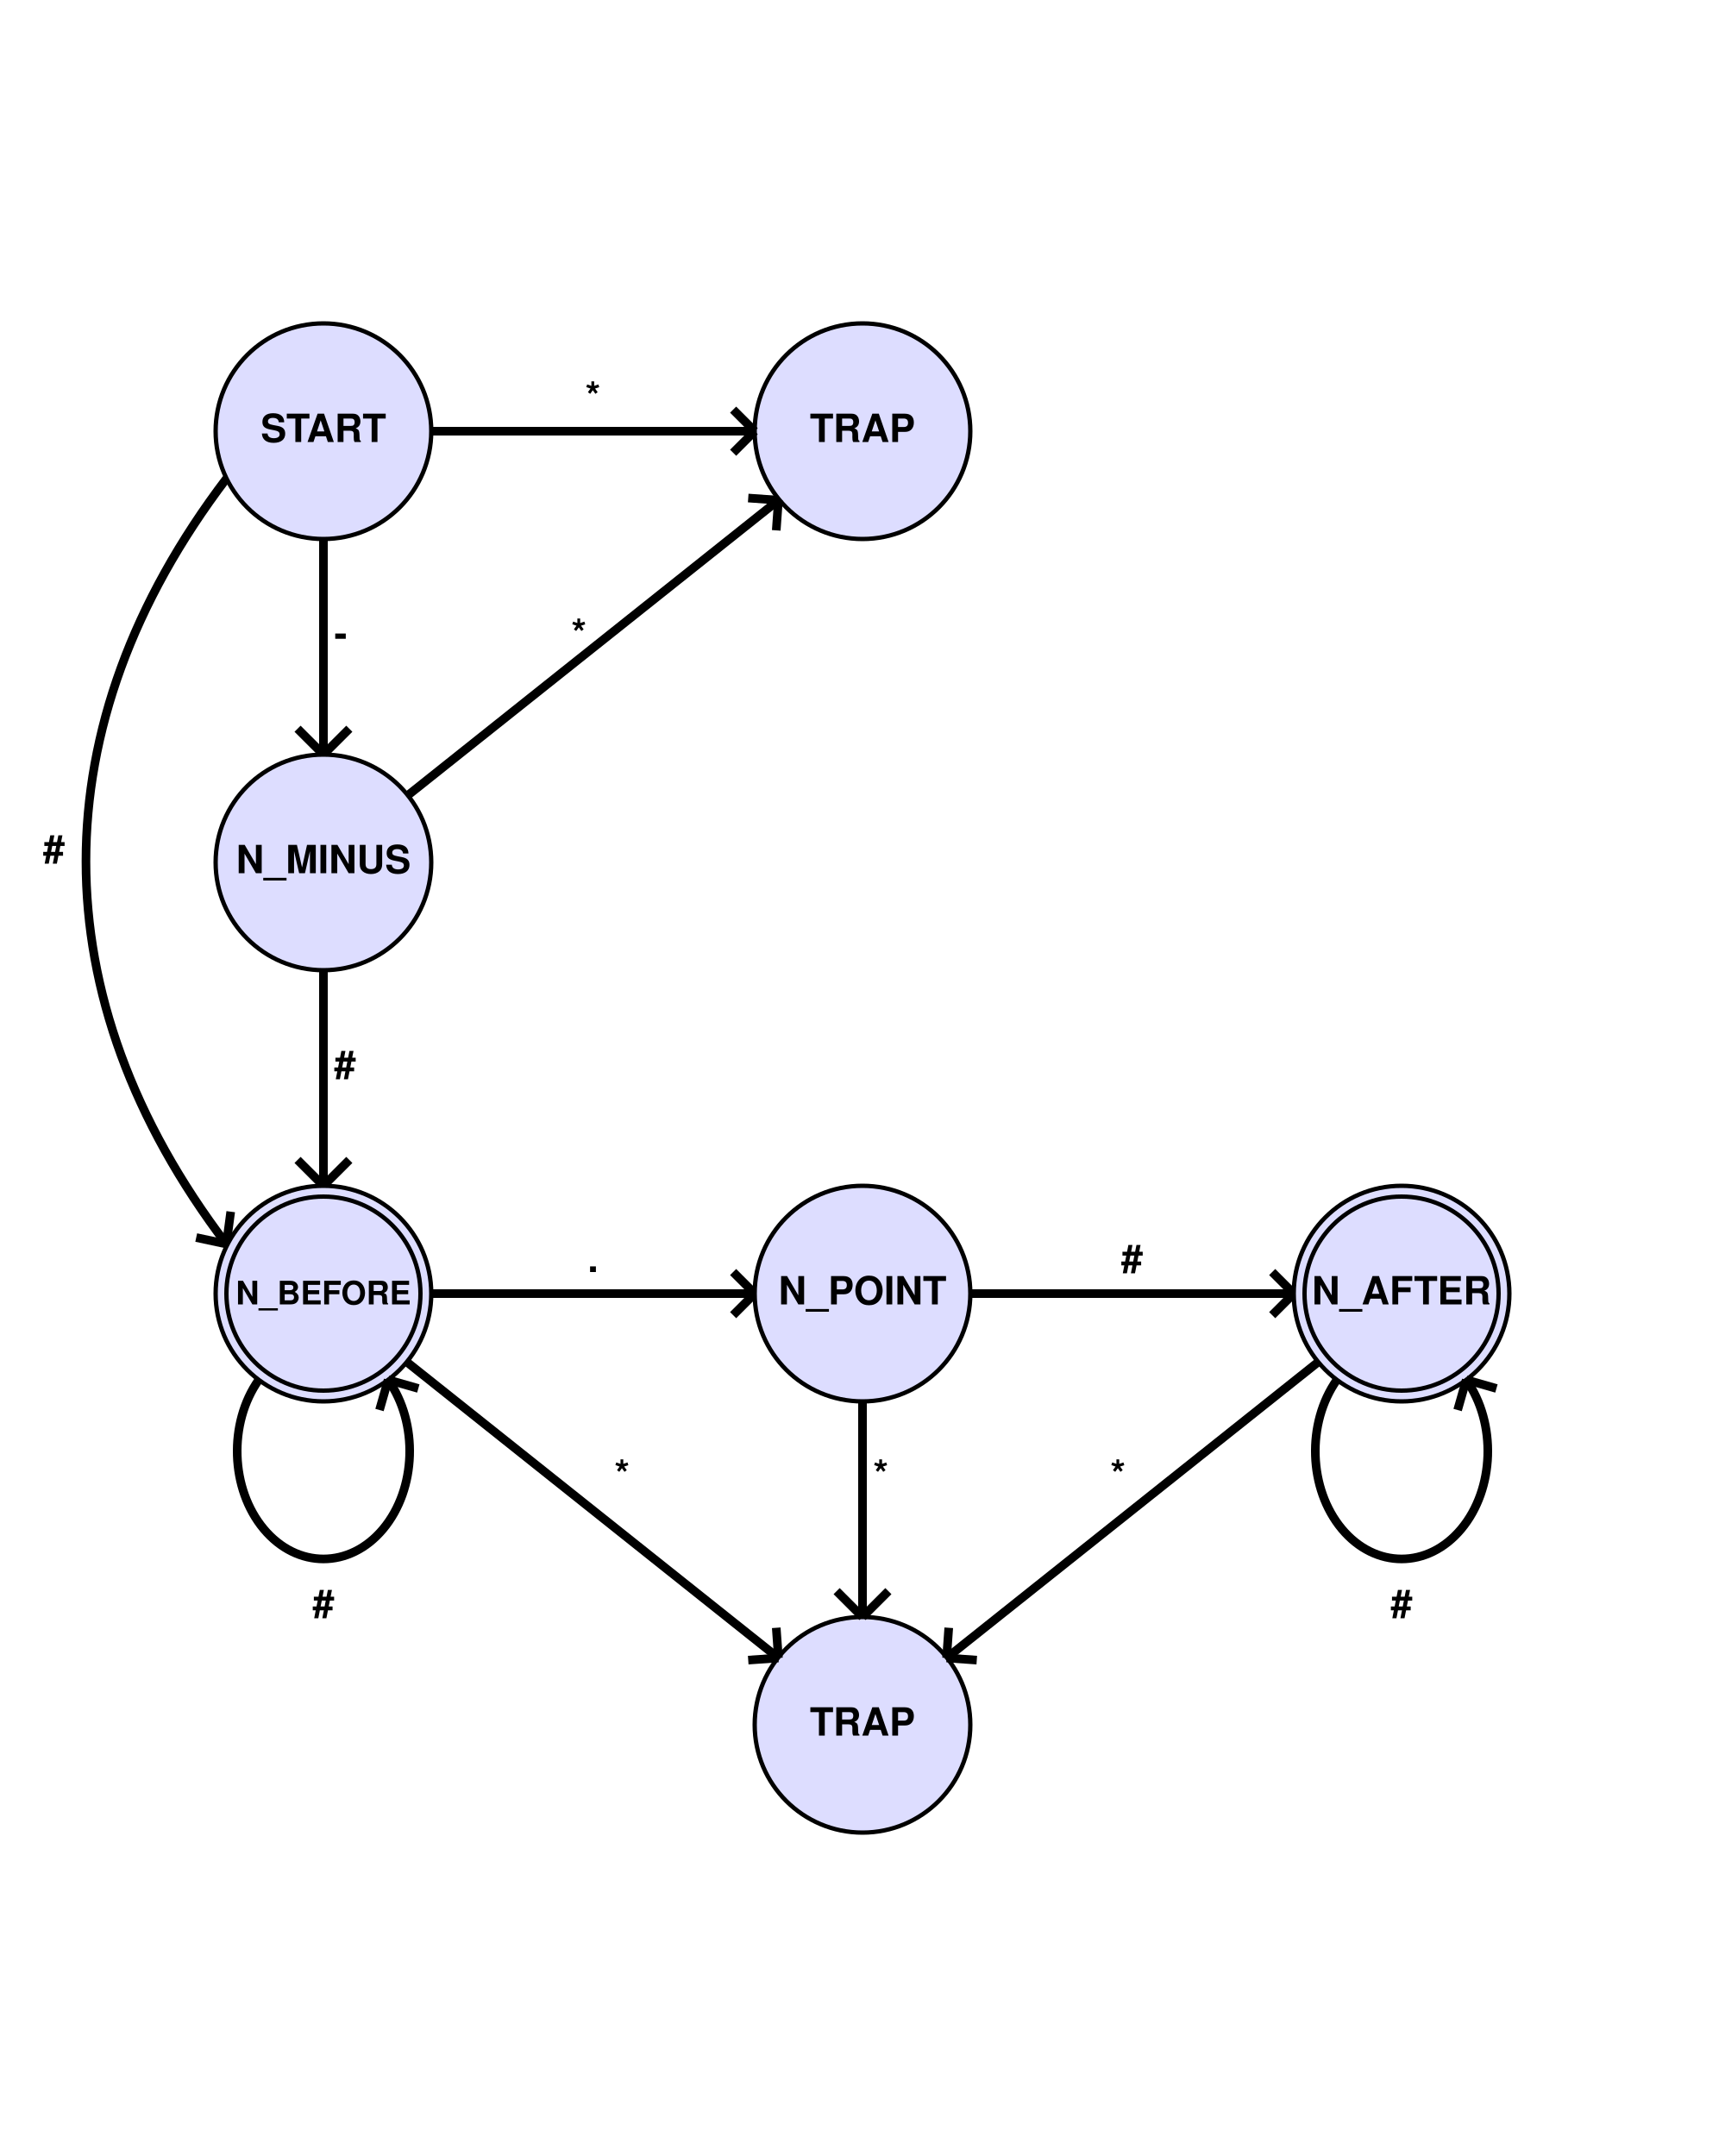
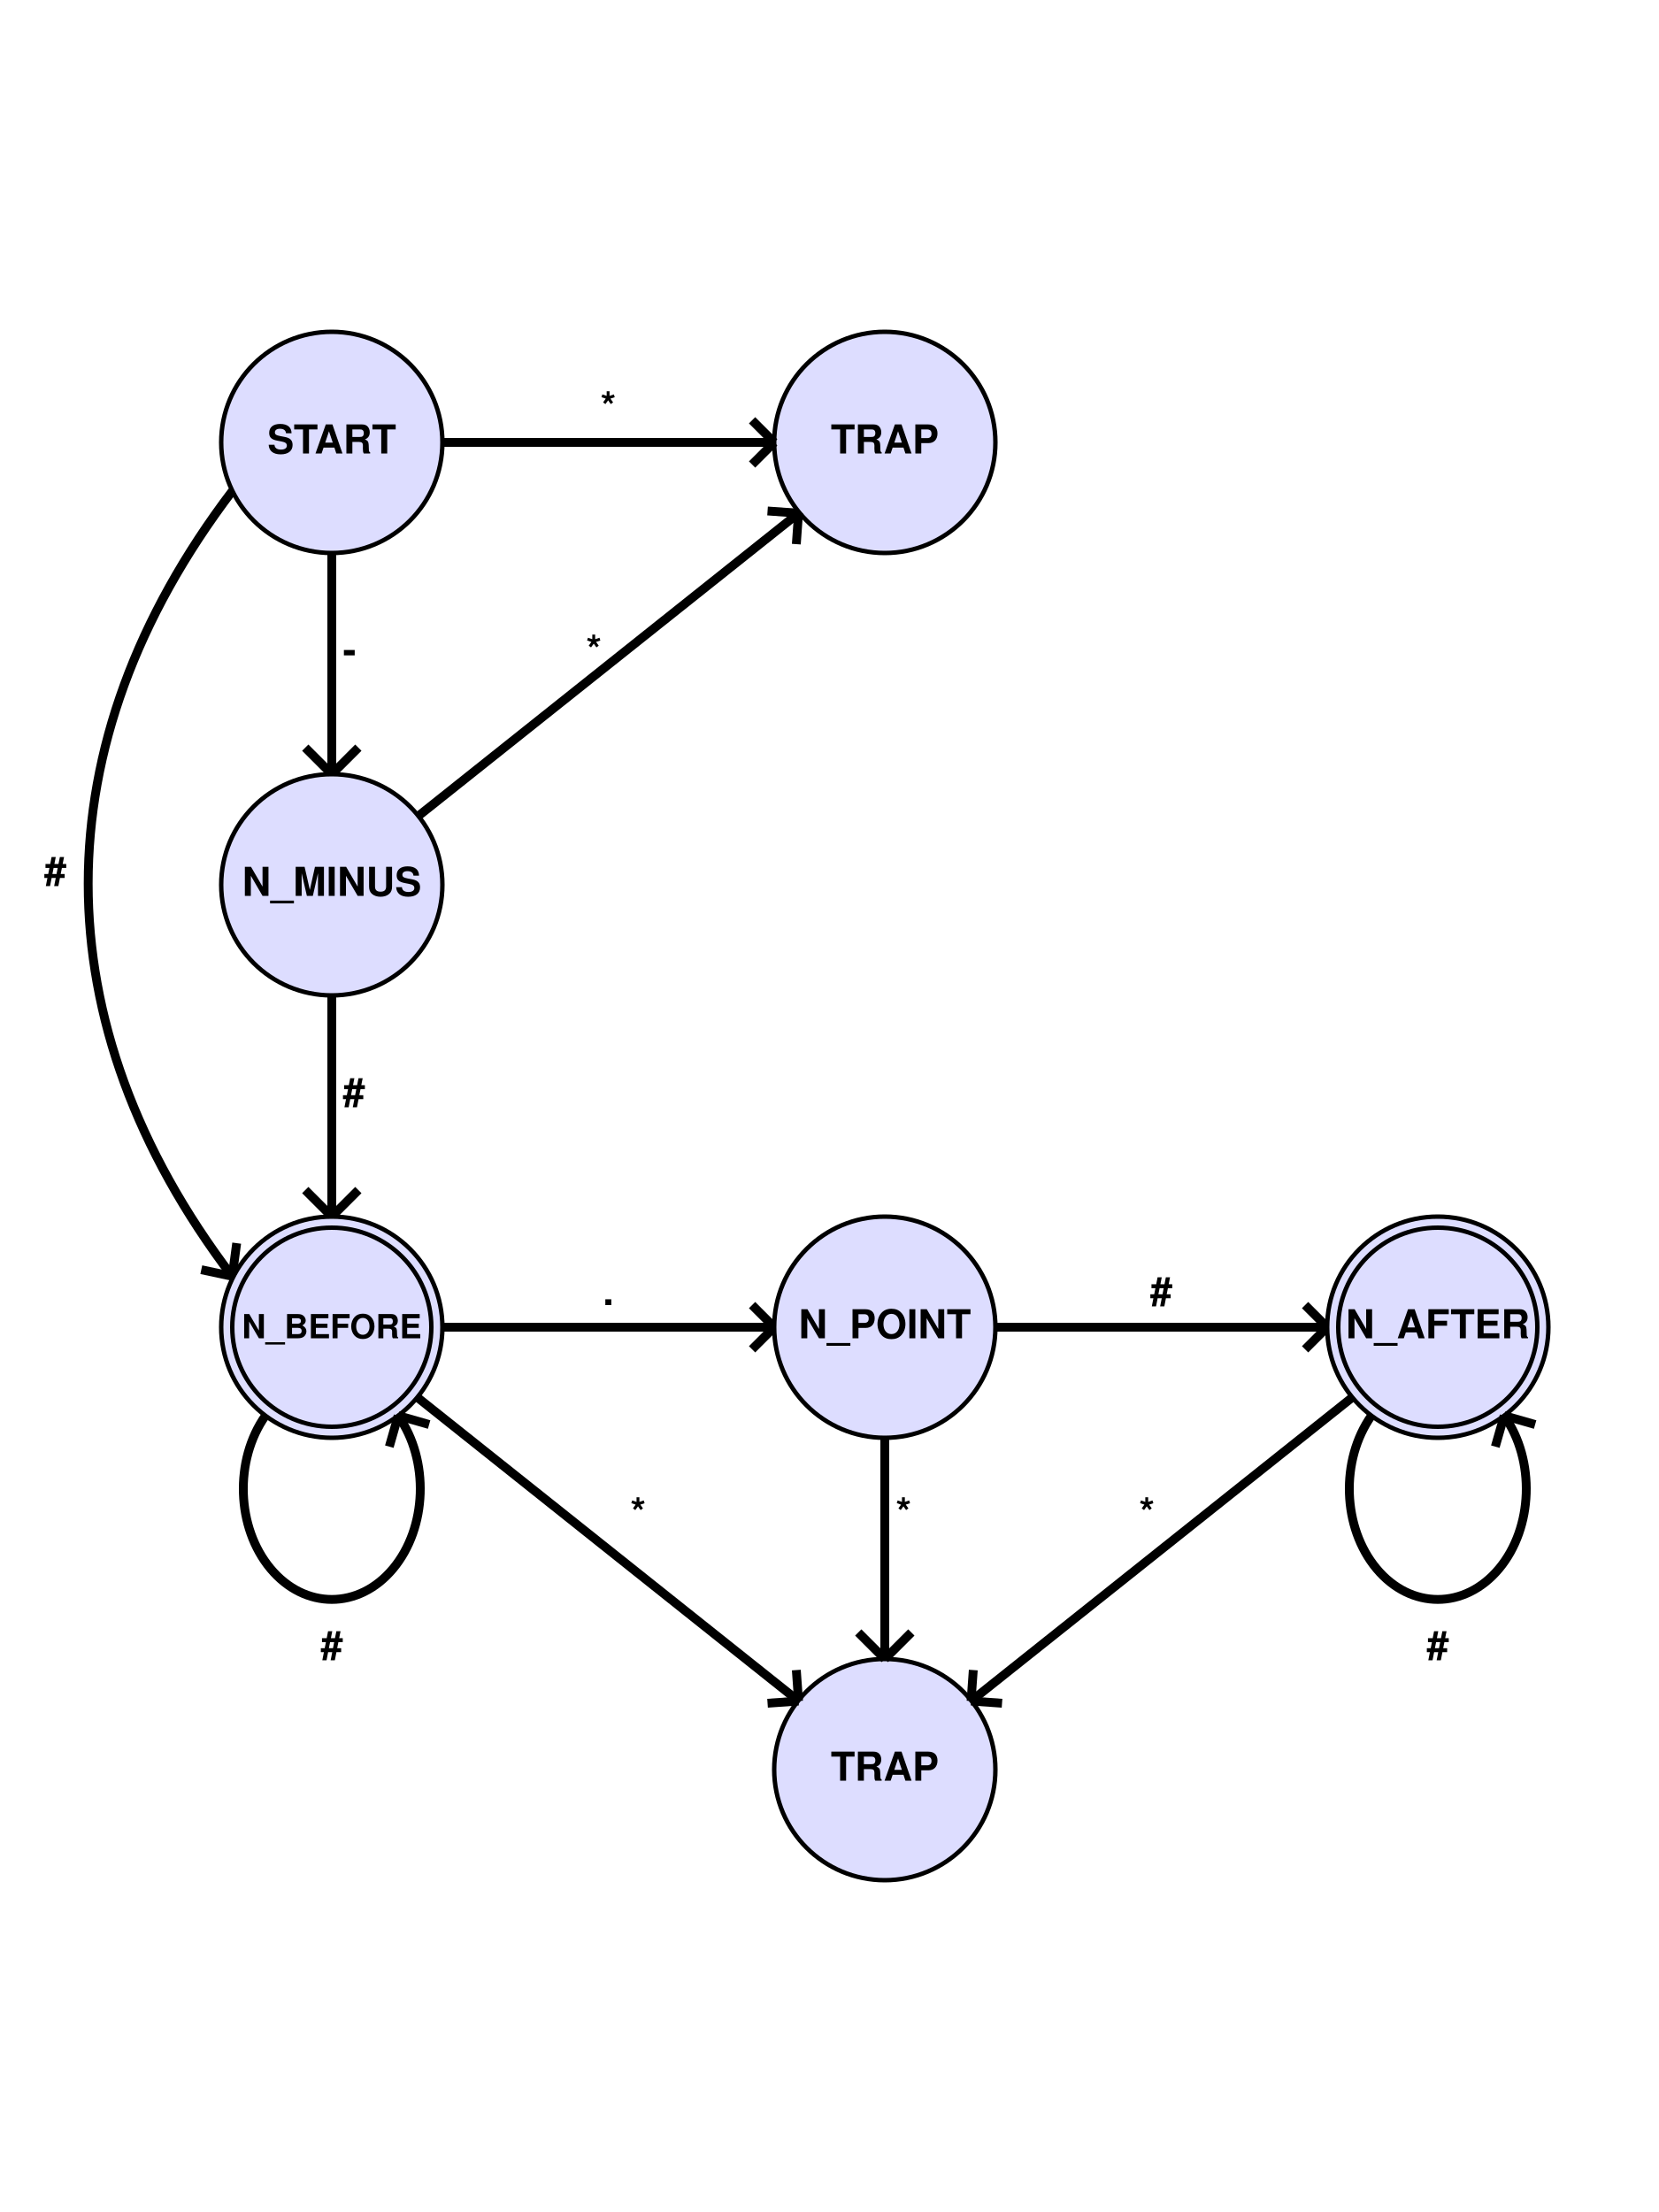
- <svg xmlns="http://www.w3.org/2000/svg" width="800px" height="1000px" version="1.1">
+ <svg xmlns="http://www.w3.org/2000/svg" width="750px" height="1000px" version="1.1">
  <circle cx="150" cy="200" r="50" stroke="black" stroke-width="2" fill="#ddddff" />
  <text text-anchor="middle" x="150" y="205" font-family="Helvetica" font-weight="bold" font-size="18px">START</text>
  <line x1="150" y1="250" x2="150" y2="350" stroke="black" stroke-width="4" />
  <text x="155" y="300" font-family="Helvetica" font-weight="bold" font-size="18px">-</text>
  <line x1="150" y1="350" x2="138" y2="338" stroke="black" stroke-width="4" />
  <line x1="150" y1="350" x2="162" y2="338" stroke="black" stroke-width="4" />
  <circle cx="150" cy="400" r="50" stroke="black" stroke-width="2" fill="#ddddff" />
  <text text-anchor="middle" x="150" y="405" font-family="Helvetica" font-weight="bold" font-size="18px">N_MINUS</text>
  <line x1="150" y1="450" x2="150" y2="550" stroke="black" stroke-width="4" />
  <text x="155" y="500" font-family="Helvetica" font-weight="bold" font-size="18px">#</text>
  <line x1="150" y1="550" x2="138" y2="538" stroke="black" stroke-width="4" />
  <line x1="150" y1="550" x2="162" y2="538" stroke="black" stroke-width="4" />
  <circle cx="400" cy="200" r="50" stroke="black" stroke-width="2" fill="#ddddff" />
  <text text-anchor="middle" x="400" y="205" font-family="Helvetica" font-weight="bold" font-size="18px">TRAP</text>
  <line x1="189" y1="369" x2="361" y2="232" stroke="black" stroke-width="4" />
  <text x="265" y="300" font-family="Helvetica" font-weight="bold" font-size="18px">*</text>
  <line x1="361" y1="232" x2="360" y2="246" stroke="black" stroke-width="4" />
  <line x1="361" y1="232" x2="347" y2="231" stroke="black" stroke-width="4" />
  <line x1="200" y1="200" x2="350" y2="200" stroke="black" stroke-width="4" />
  <text text-anchor="middle" x="275" y="190" font-family="Helvetica" font-weight="bold" font-size="18px">*</text>
  <line x1="350" y1="200" x2="340" y2="190" stroke="black" stroke-width="4" />
  <line x1="350" y1="200" x2="340" y2="210" stroke="black" stroke-width="4" />
  <path d="M 105 222 a 1000 500, 0, 0 0, 0 355" stroke="black" stroke-width="4" fill="none" />
  <text x="20" y="400" font-family="Helvetica" font-weight="bold" font-size="18px">#</text>
  <line x1="105" y1="577" x2="91" y2="574" stroke="black" stroke-width="4" />
  <line x1="105" y1="577" x2="107" y2="562" stroke="black" stroke-width="4" />
  <circle cx="150" cy="600" r="50" stroke="black" stroke-width="2" fill="#ddddff" />
  <circle cx="150" cy="600" r="45" stroke="black" stroke-width="2" fill="#ddddff" />
  <text text-anchor="middle" x="150" y="605" font-family="Helvetica" font-weight="bold" font-size="15px">N_BEFORE</text>
  <path d="M 120 640 a 40 50, 0, 1 0, 60 0" stroke="black" stroke-width="4" fill="none" />
  <text text-anchor="middle" x="150" y="750" font-family="Helvetica" font-weight="bold" font-size="18px">#</text>
  <line x1="180" y1="640" x2="194" y2="644" stroke="black" stroke-width="4" />
  <line x1="180" y1="640" x2="176" y2="654" stroke="black" stroke-width="4" />
  <line x1="200" y1="600" x2="350" y2="600" stroke="black" stroke-width="4" />
  <text text-anchor="middle" x="275" y="590" font-family="Helvetica" font-weight="bold" font-size="18px">.</text>
  <line x1="350" y1="600" x2="340" y2="590" stroke="black" stroke-width="4" />
  <line x1="350" y1="600" x2="340" y2="610" stroke="black" stroke-width="4" />
  <circle cx="400" cy="600" r="50" stroke="black" stroke-width="2" fill="#ddddff" />
  <text text-anchor="middle" x="400" y="605" font-family="Helvetica" font-weight="bold" font-size="18px">N_POINT</text>
  <line x1="450" y1="600" x2="600" y2="600" stroke="black" stroke-width="4" />
  <text text-anchor="middle" x="525" y="590" font-family="Helvetica" font-weight="bold" font-size="18px">#</text>
  <line x1="600" y1="600" x2="590" y2="590" stroke="black" stroke-width="4" />
  <line x1="600" y1="600" x2="590" y2="610" stroke="black" stroke-width="4" />
  <circle cx="650" cy="600" r="50" stroke="black" stroke-width="2" fill="#ddddff" />
  <circle cx="650" cy="600" r="45" stroke="black" stroke-width="2" fill="#ddddff" />
  <text text-anchor="middle" x="650" y="605" font-family="Helvetica" font-weight="bold" font-size="18px">N_AFTER</text>
  <path d="M 620 640 a 40 50, 0, 1 0, 60 0" stroke="black" stroke-width="4" fill="none" />
  <text text-anchor="middle" x="650" y="750" font-family="Helvetica" font-weight="bold" font-size="18px">#</text>
  <line x1="680" y1="640" x2="694" y2="644" stroke="black" stroke-width="4" />
  <line x1="680" y1="640" x2="676" y2="654" stroke="black" stroke-width="4" />
  <circle cx="400" cy="800" r="50" stroke="black" stroke-width="2" fill="#ddddff" />
  <text text-anchor="middle" x="400" y="805" font-family="Helvetica" font-weight="bold" font-size="18px">TRAP</text>
  <line x1="189" y1="632" x2="361" y2="769" stroke="black" stroke-width="4" />
  <text x="285" y="690" font-family="Helvetica" font-weight="bold" font-size="18px">*</text>
  <line x1="361" y1="769" x2="360" y2="755" stroke="black" stroke-width="4" />
  <line x1="361" y1="769" x2="347" y2="770" stroke="black" stroke-width="4" />
  <line x1="611" y1="632" x2="439" y2="769" stroke="black" stroke-width="4" />
  <text x="515" y="690" font-family="Helvetica" font-weight="bold" font-size="18px">*</text>
  <line x1="439" y1="769" x2="440" y2="755" stroke="black" stroke-width="4" />
  <line x1="439" y1="769" x2="453" y2="770" stroke="black" stroke-width="4" />
  <line x1="400" y1="650" x2="400" y2="750" stroke="black" stroke-width="4" />
  <text x="405" y="690" font-family="Helvetica" font-weight="bold" font-size="18px">*</text>
  <line x1="400" y1="750" x2="388" y2="738" stroke="black" stroke-width="4" />
  <line x1="400" y1="750" x2="412" y2="738" stroke="black" stroke-width="4" />
</svg>
